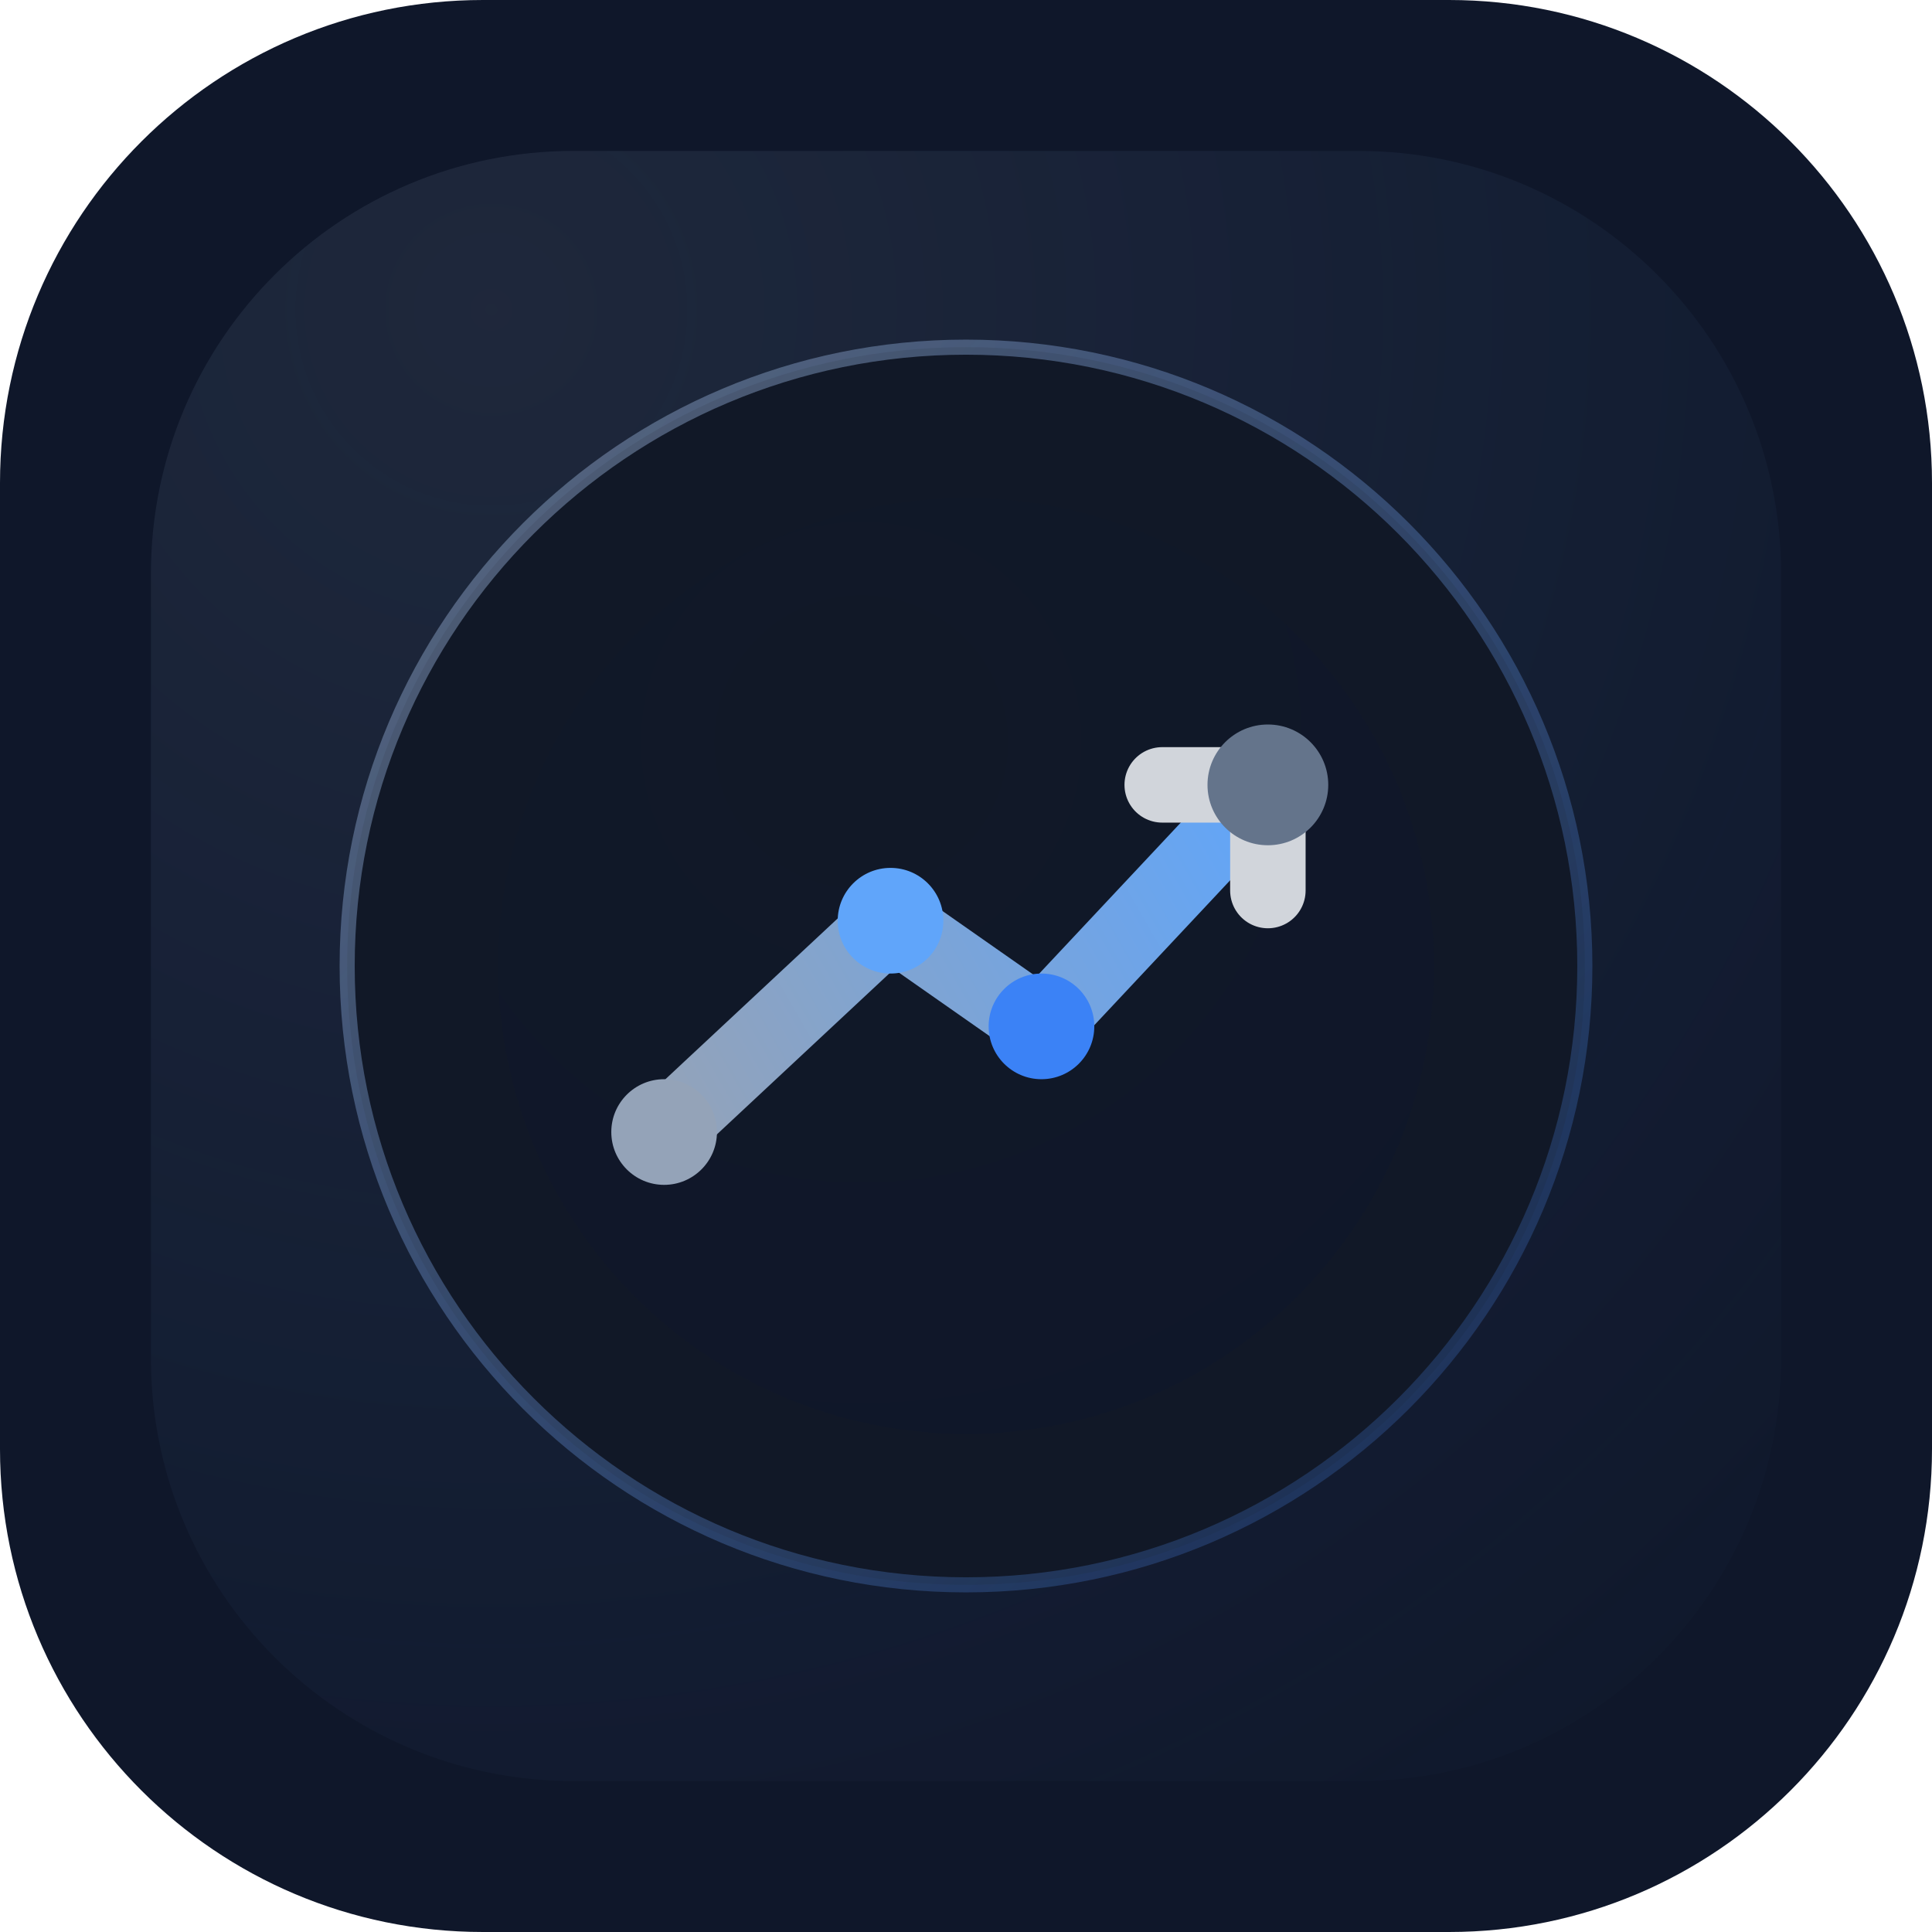
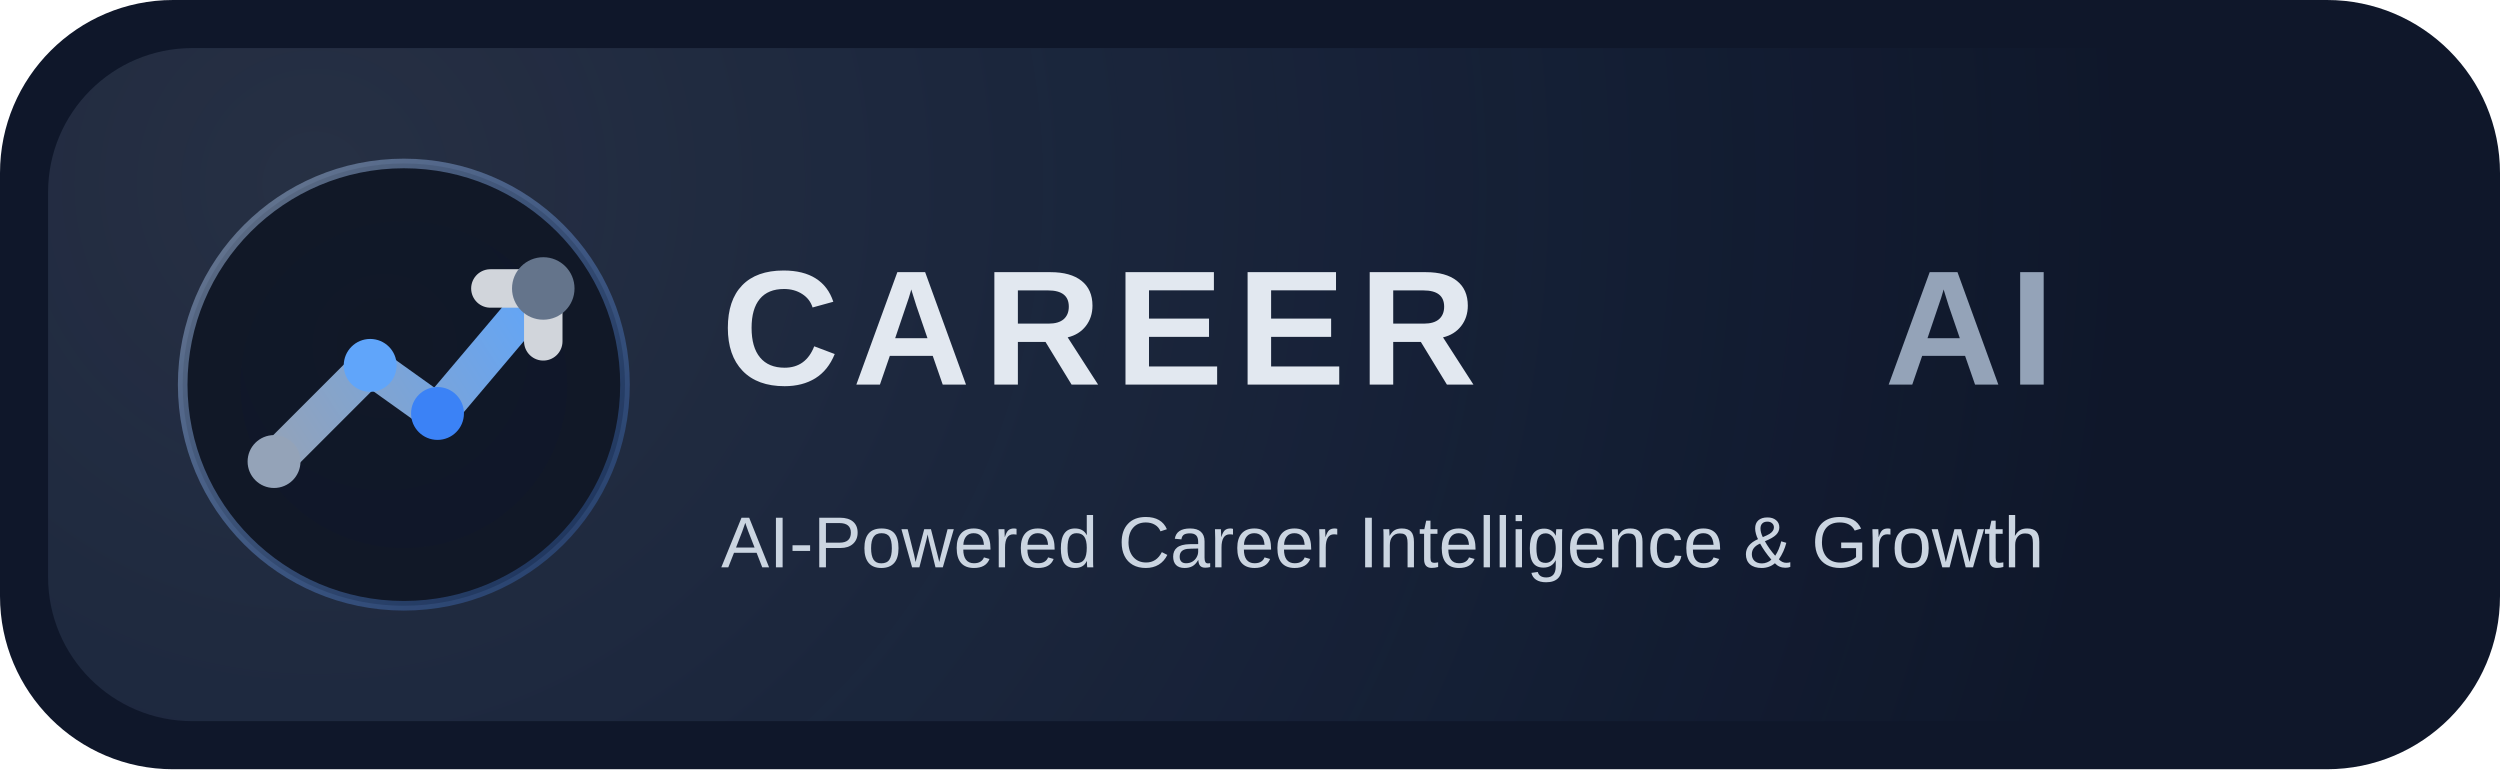
- <svg xmlns="http://www.w3.org/2000/svg" width="256" height="256" viewBox="0 0 256 256" fill="none">
-   <rect width="256" height="256" rx="64" fill="#0F172A" />
-   <rect x="20" y="20" width="216" height="216" rx="56" fill="url(#panelGlow)" fill-opacity="0.12" />
-   <circle cx="128" cy="128" r="82" fill="#111827" stroke="url(#ringStroke)" stroke-width="2" />
-   <circle cx="128" cy="128" r="62" fill="url(#innerCore)" />
-   <path d="M88 150L118 122L138 136L168 104" stroke="url(#trendLine)" stroke-width="10" stroke-linecap="round" stroke-linejoin="round" />
-   <path d="M154 104H168V118" stroke="#D1D5DB" stroke-width="10" stroke-linecap="round" stroke-linejoin="round" />
-   <circle cx="88" cy="150" r="7" fill="#94A3B8" />
-   <circle cx="118" cy="122" r="7" fill="#60A5FA" />
-   <circle cx="138" cy="136" r="7" fill="#3B82F6" />
-   <circle cx="168" cy="104" r="8" fill="#64748B" />
+ <svg xmlns="http://www.w3.org/2000/svg" width="520" height="160" viewBox="0 0 520 160" fill="none">
+   <rect width="520" height="160" rx="36" fill="#0F172A" />
+   <rect x="10" y="10" width="500" height="140" rx="30" fill="url(#backGlow)" fill-opacity="0.18" />
+   <g transform="translate(22 18)">
+     <circle cx="62" cy="62" r="46" fill="#111827" stroke="url(#ringStroke)" stroke-width="2" />
+     <circle cx="62" cy="62" r="34" fill="url(#innerCore)" />
+     <path d="M35 78L55 58L69 68L91 42" stroke="url(#trendLine)" stroke-width="8" stroke-linecap="round" stroke-linejoin="round" />
+     <path d="M80 42H91V53" stroke="#D1D5DB" stroke-width="8" stroke-linecap="round" stroke-linejoin="round" />
+     <circle cx="35" cy="78" r="5.5" fill="#94A3B8" />
+     <circle cx="55" cy="58" r="5.5" fill="#60A5FA" />
+     <circle cx="69" cy="68" r="5.5" fill="#3B82F6" />
+     <circle cx="91" cy="42" r="6.5" fill="#64748B" />
+   </g>
+   <g transform="translate(150 42)">
+     <text x="0" y="38" fill="#E2E8F0" font-family="Segoe UI, Arial, sans-serif" font-size="34" font-weight="800" letter-spacing="0.08em">CAREER</text>
+     <text x="242" y="38" fill="#94A3B8" font-family="Segoe UI, Arial, sans-serif" font-size="34" font-weight="600" letter-spacing="0.04em">AI</text>
+     <text x="0" y="76" fill="#CBD5E1" font-family="Segoe UI, Arial, sans-serif" font-size="15" font-weight="500">AI-Powered Career Intelligence &amp; Growth</text>
+   </g>
  <defs>
-     <radialGradient id="panelGlow" cx="0" cy="0" r="1" gradientUnits="userSpaceOnUse" gradientTransform="translate(64 40) rotate(43.3) scale(260)">
+     <radialGradient id="backGlow" cx="0" cy="0" r="1" gradientUnits="userSpaceOnUse" gradientTransform="translate(64 40) rotate(43.3) scale(380)">
      <stop stop-color="#94A3B8" />
      <stop offset="1" stop-color="#60A5FA" stop-opacity="0" />
    </radialGradient>
-     <linearGradient id="ringStroke" x1="46" y1="46" x2="210" y2="210" gradientUnits="userSpaceOnUse">
-       <stop stop-color="#94A3B8" stop-opacity="0.55" />
-       <stop offset="1" stop-color="#3B82F6" stop-opacity="0.18" />
+     <linearGradient id="ringStroke" x1="18" y1="18" x2="108" y2="108" gradientUnits="userSpaceOnUse">
+       <stop stop-color="#94A3B8" stop-opacity="0.65" />
+       <stop offset="1" stop-color="#3B82F6" stop-opacity="0.22" />
    </linearGradient>
-     <radialGradient id="innerCore" cx="0" cy="0" r="1" gradientUnits="userSpaceOnUse" gradientTransform="translate(114 98) rotate(50) scale(118)">
+     <radialGradient id="innerCore" cx="0" cy="0" r="1" gradientUnits="userSpaceOnUse" gradientTransform="translate(58 54) rotate(50) scale(60)">
      <stop stop-color="#111827" />
      <stop offset="1" stop-color="#0F172A" />
    </radialGradient>
-     <linearGradient id="trendLine" x1="88" y1="150" x2="168" y2="104" gradientUnits="userSpaceOnUse">
+     <linearGradient id="trendLine" x1="35" y1="78" x2="91" y2="42" gradientUnits="userSpaceOnUse">
      <stop stop-color="#94A3B8" />
      <stop offset="1" stop-color="#60A5FA" />
    </linearGradient>
  </defs>
</svg>
